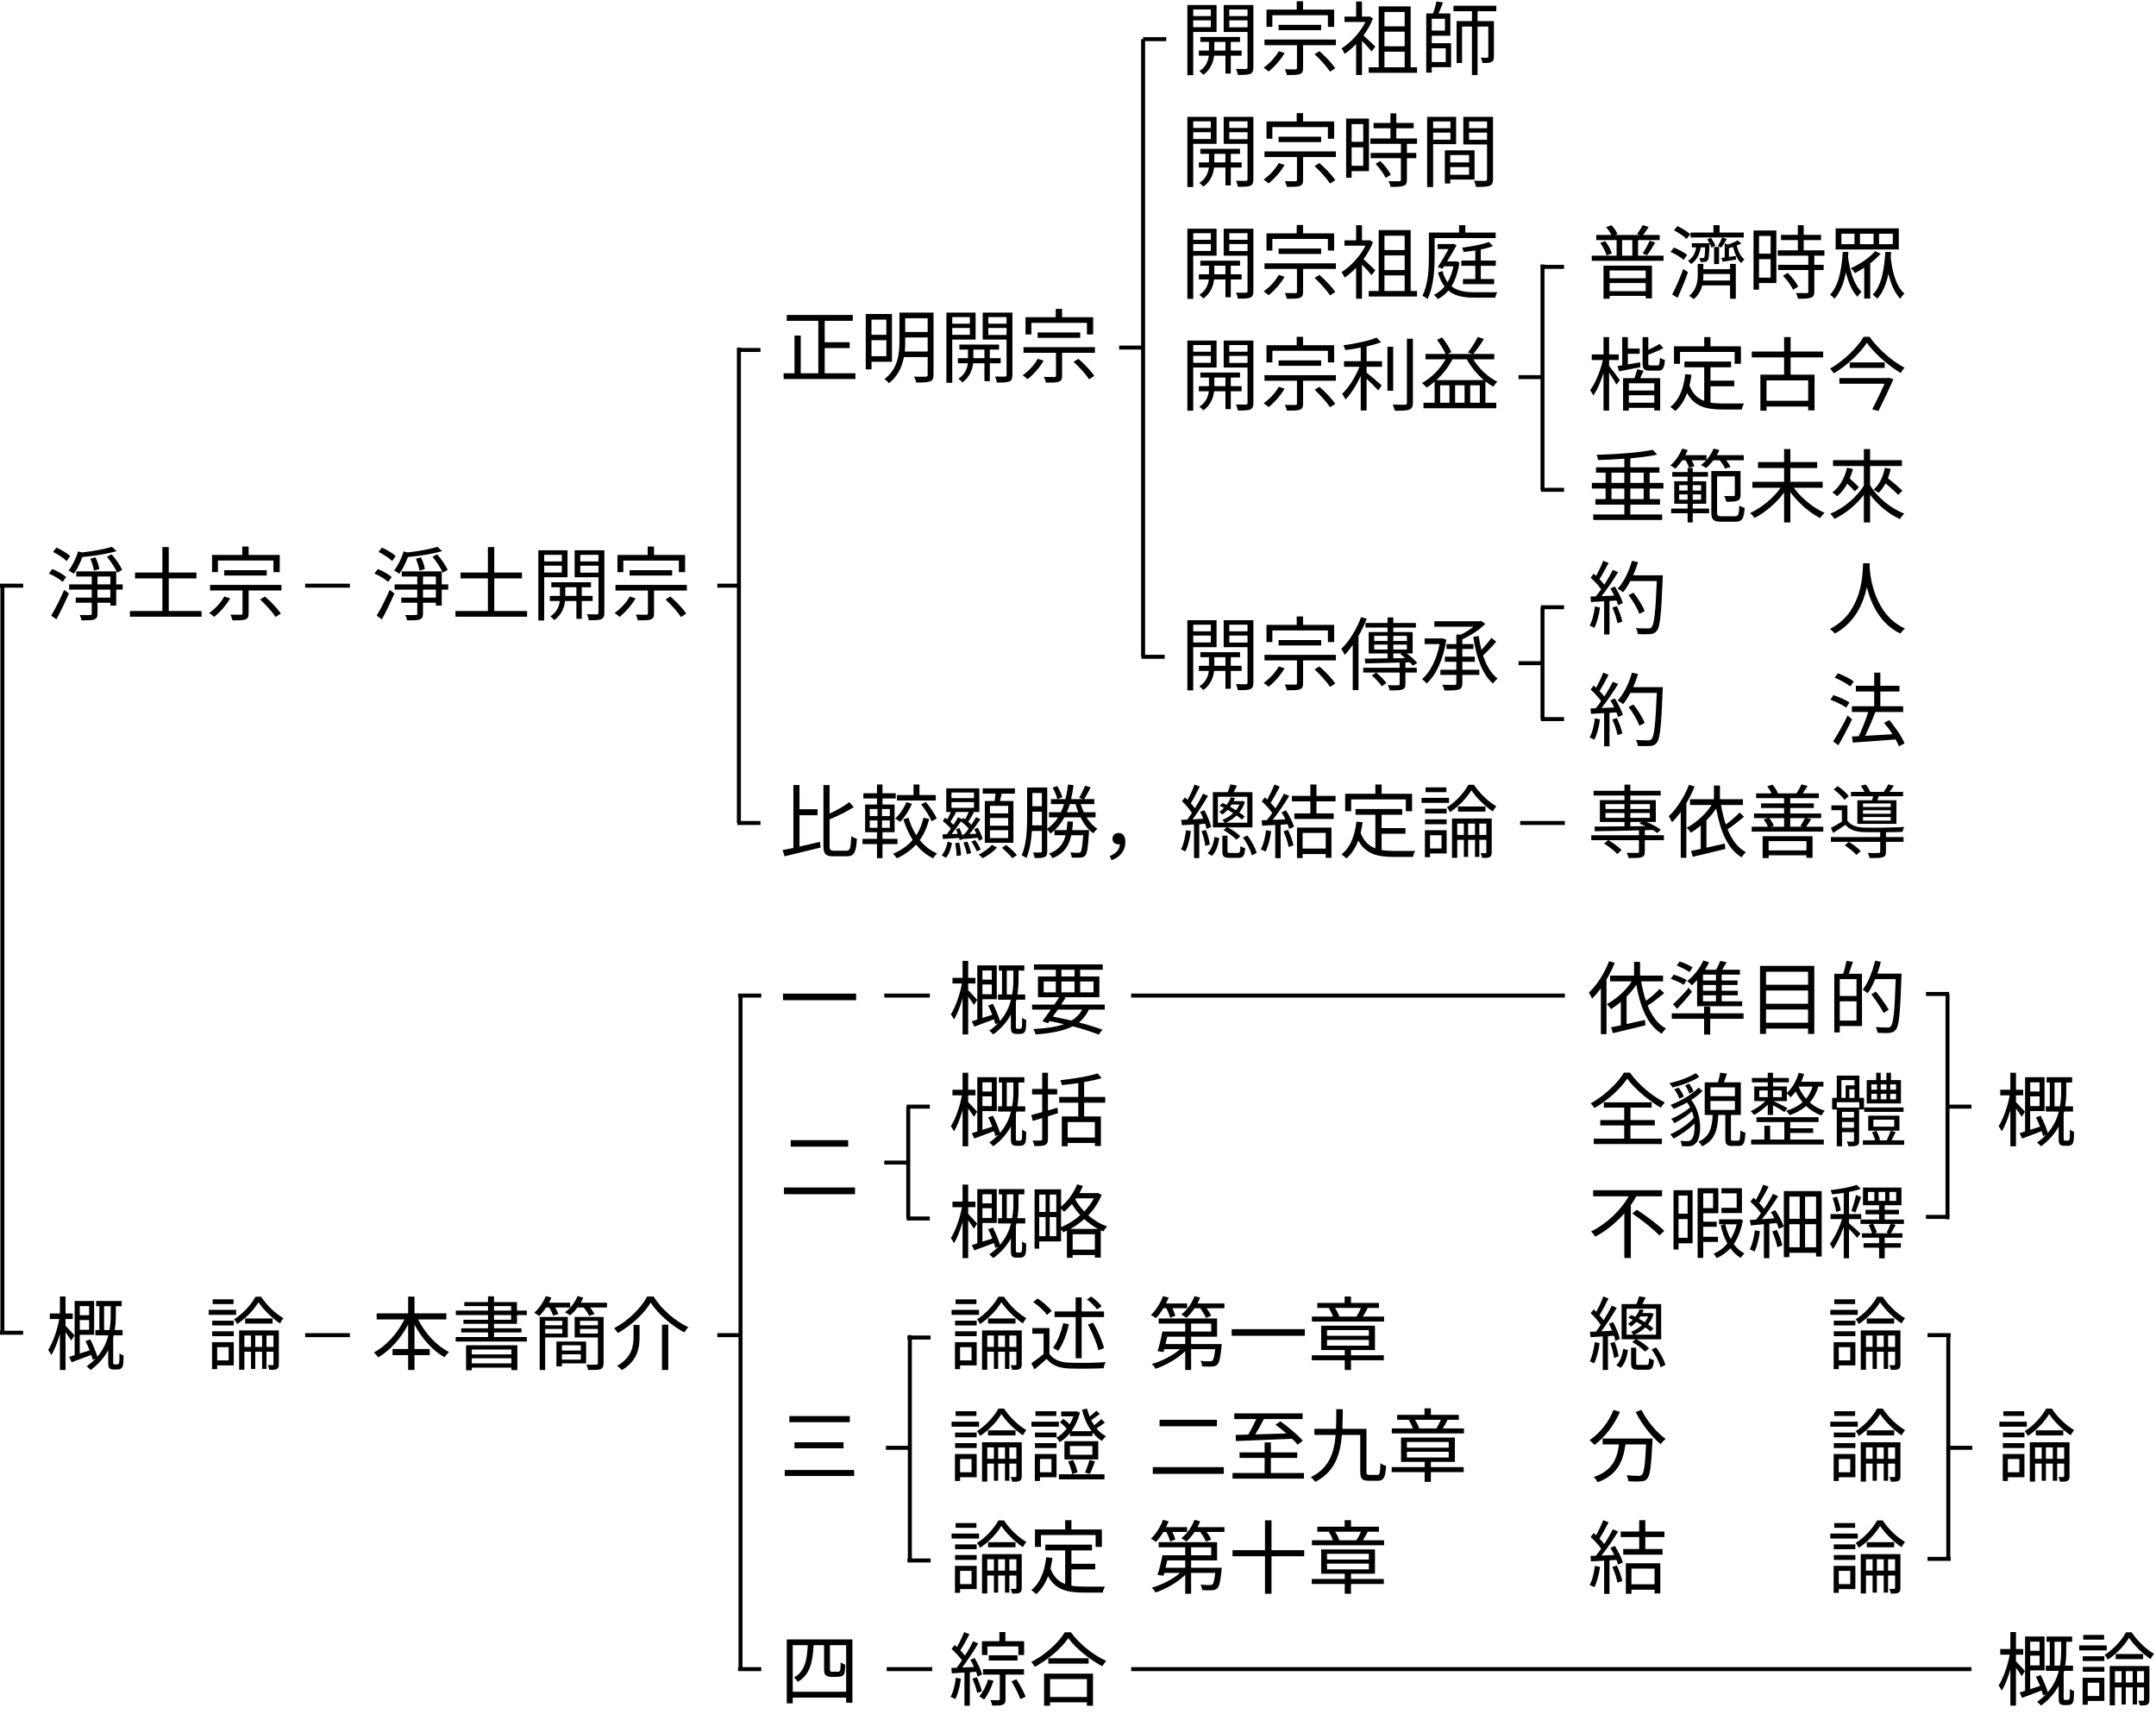
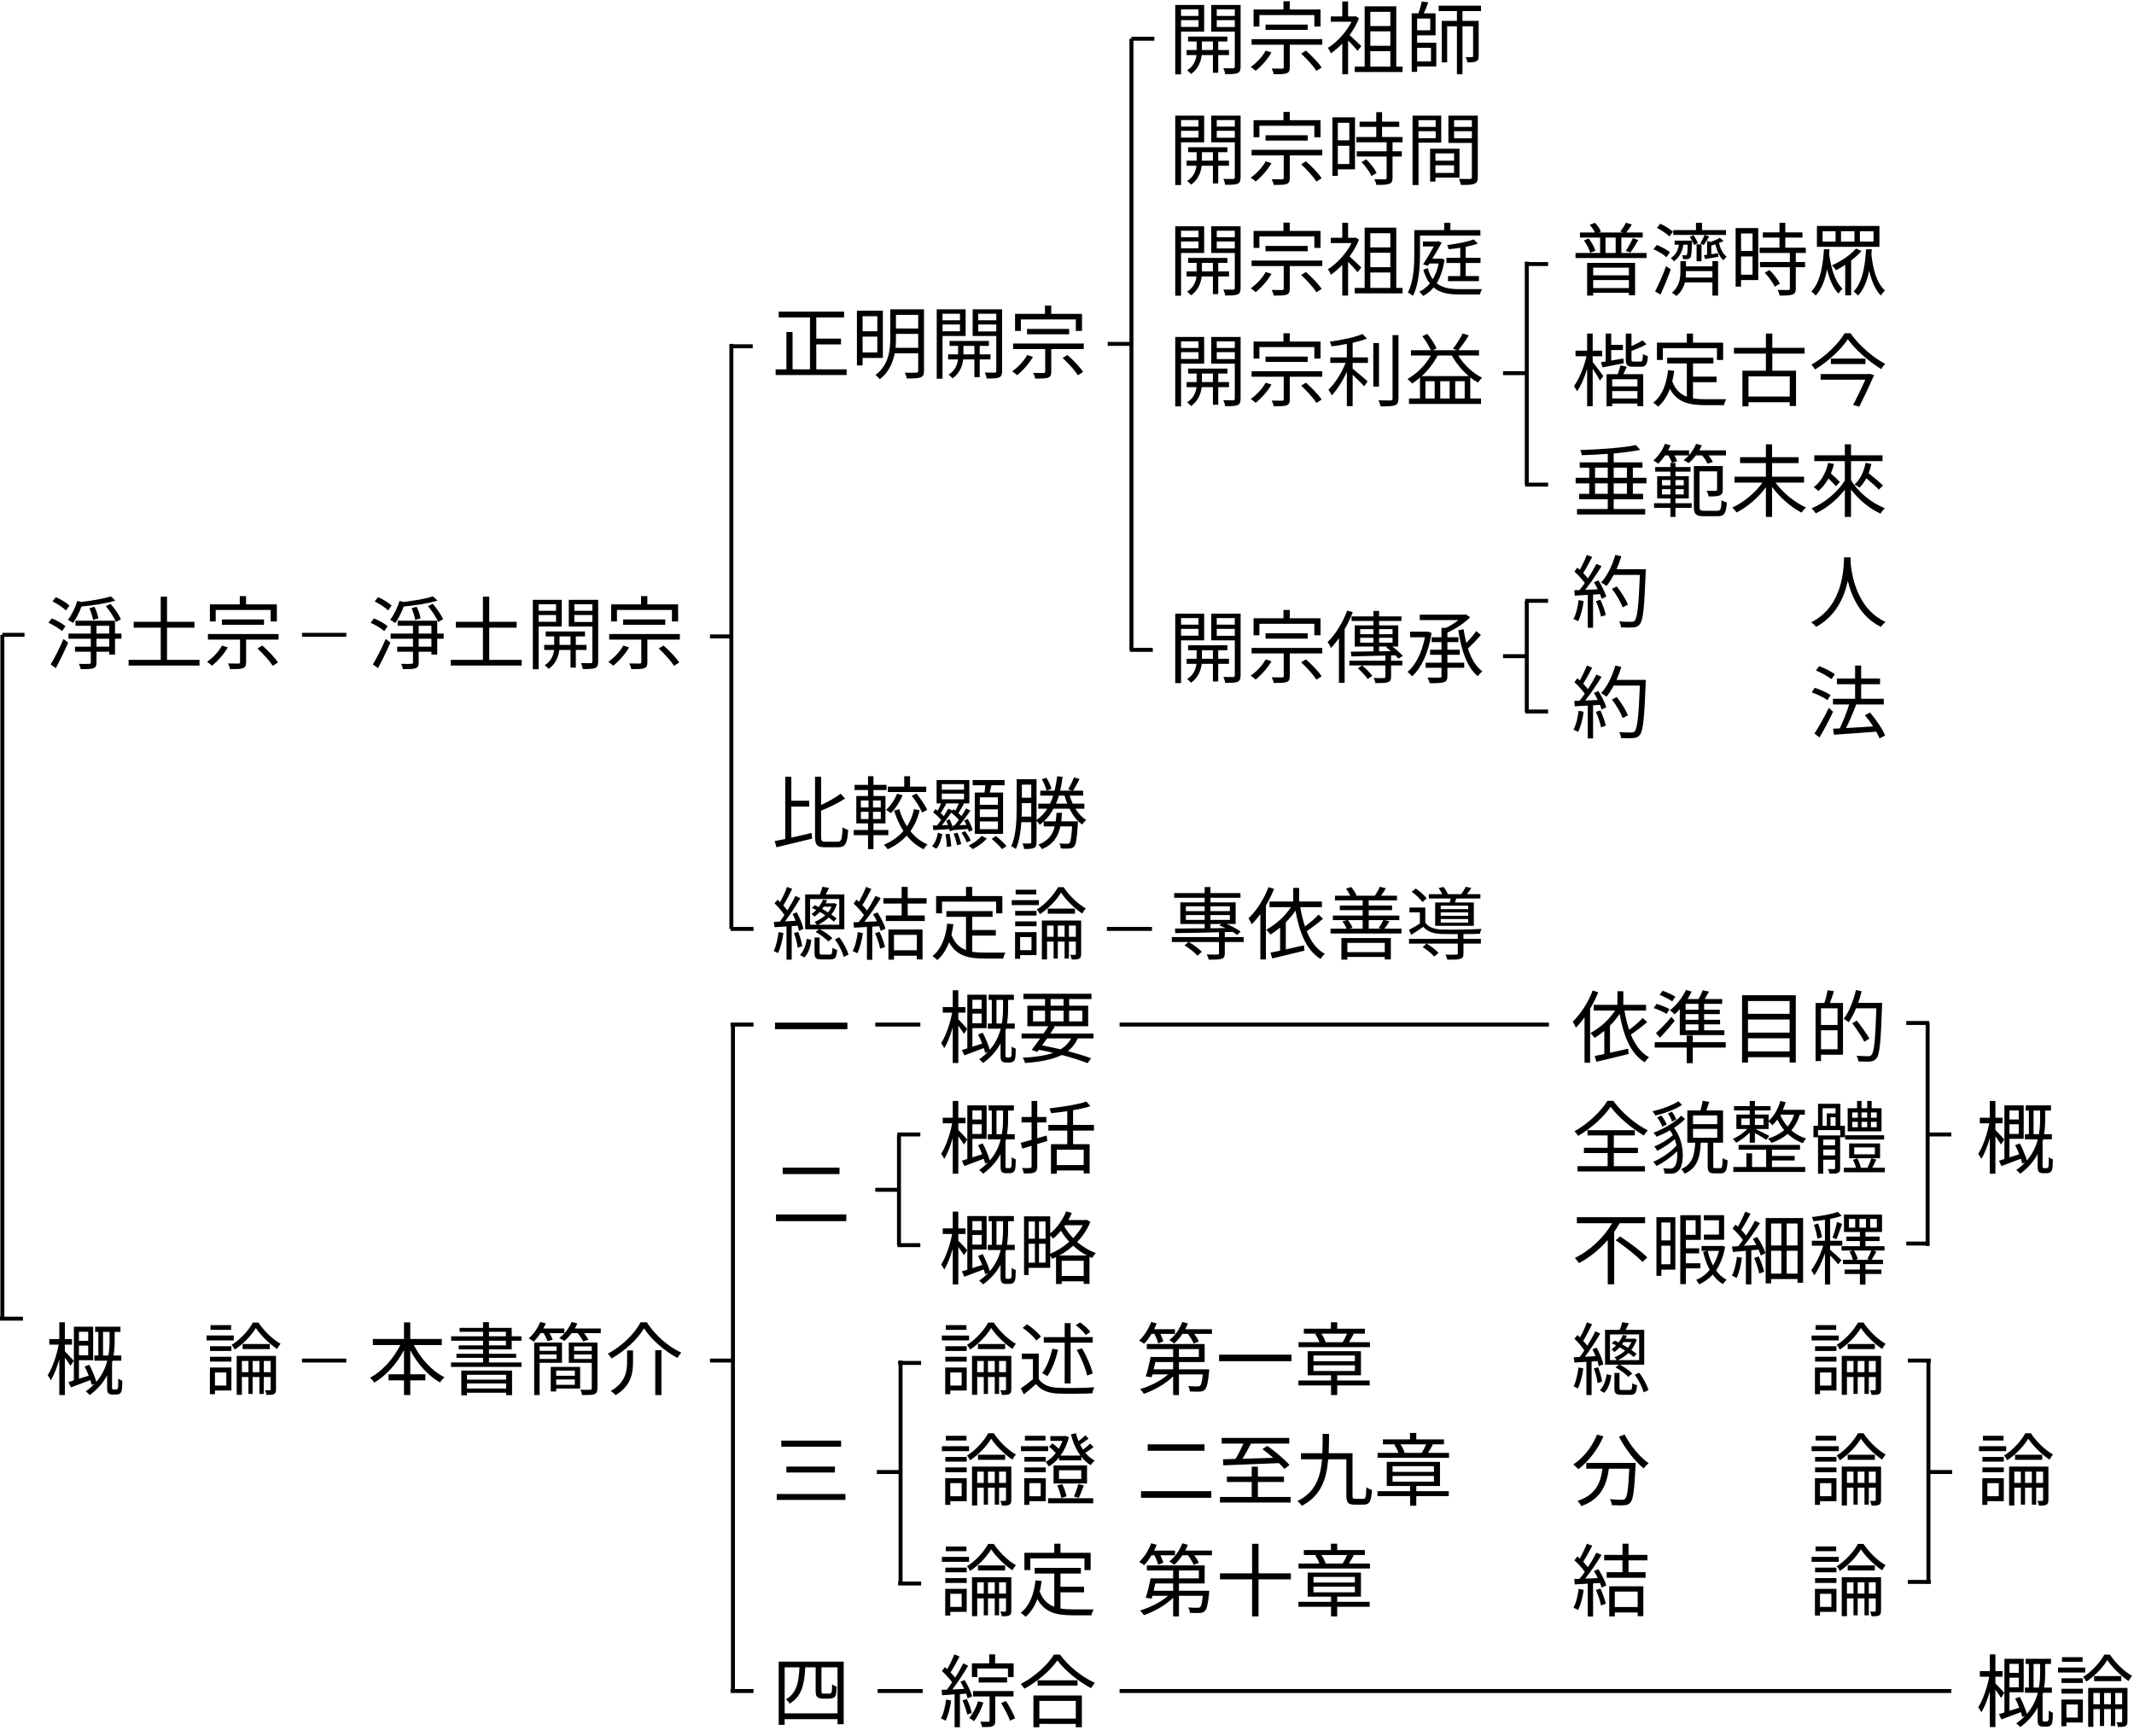
- <svg xmlns="http://www.w3.org/2000/svg" version="1.1" id="圖層_1" x="0px" y="0px" viewBox="0 0 269.9 214.5" style="enable-background:new 0 0 269.9 214.5;" xml:space="preserve">
+ <svg xmlns="http://www.w3.org/2000/svg" version="1.1" id="圖層_1" x="0px" y="0px" viewBox="0 0 269.9 219.5" style="enable-background:new 0 0 269.9 219.5;" xml:space="preserve">
  <style type="text/css">
	.st0{enable-background:new    ;}
	.st1{font-family:'KaiTi';}
	.st2{font-size:10px;}
	.st3{fill:none;stroke:#000000;stroke-width:0.5;stroke-miterlimit:10;}
	.st4{letter-spacing:5;}
- 	.st5{font-family:'DFKaiShu-SB-Estd-BF';}
</style>
  <text transform="matrix(1 0 0 1 147.7501 8.5937)" class="st0">
    <tspan x="0" y="0" class="st1 st2">開宗祖師</tspan>
    <tspan x="0" y="14" class="st1 st2">開宗時間</tspan>
    <tspan x="0" y="28" class="st1 st2">開宗祖庭</tspan>
    <tspan x="0" y="42" class="st1 st2">開宗利益</tspan>
    <tspan x="0" y="77" class="st1 st2">開宗傳承</tspan>
+     <tspan x="0" y="112" class="st1 st2">專依善導</tspan>
  </text>
  <g>
    <line class="st3" x1="193.1" y1="33.1" x2="193.1" y2="61.3" />
    <line class="st3" x1="192.9" y1="33.4" x2="195.8" y2="33.4" />
    <line class="st3" x1="192.9" y1="61.3" x2="195.8" y2="61.3" />
    <line class="st3" x1="190.1" y1="47.2" x2="193" y2="47.2" />
  </g>
  <text transform="matrix(1 0 0 1 198.7501 36.5936)" class="st0">
    <tspan x="0" y="0" class="st1 st2">普濟時眾</tspan>
    <tspan x="0" y="14" class="st1 st2">楷定古今</tspan>
    <tspan x="0" y="28" class="st1 st2">垂範未來</tspan>
    <tspan x="0" y="42" class="st1 st2">約</tspan>
    <tspan x="10" y="42" class="st1 st2 st4">  </tspan>
    <tspan x="30" y="42" class="st1 st2">人</tspan>
    <tspan x="0" y="56" class="st1 st2">約</tspan>
    <tspan x="10" y="56" class="st1 st2 st4">  </tspan>
    <tspan x="30" y="56" class="st1 st2">法</tspan>
-     <tspan x="0" y="70" class="st1 st2">專依善導</tspan>
  </text>
  <g>
    <line class="st3" x1="193.1" y1="76" x2="193.1" y2="90" />
    <line class="st3" x1="192.9" y1="76" x2="195.8" y2="76" />
    <line class="st3" x1="192.9" y1="90" x2="195.8" y2="90" />
    <line class="st3" x1="190.1" y1="83" x2="193" y2="83" />
  </g>
  <g>
    <line class="st3" x1="143.1" y1="4.9" x2="143.1" y2="82.2" />
    <line class="st3" x1="143.1" y1="4.9" x2="146" y2="4.9" />
    <line class="st3" x1="142.9" y1="82.2" x2="145.8" y2="82.2" />
    <line class="st3" x1="140.1" y1="43.5" x2="143" y2="43.5" />
  </g>
  <text transform="matrix(1 0 0 1 97.5834 47.0936)" class="st0">
    <tspan x="0" y="0" class="st1 st2">正明開宗</tspan>
    <tspan x="0" y="59.5" class="st1 st2">比較顯勝</tspan>
-     <tspan x="40" y="59.5" class="st5 st2">，</tspan>
-     <tspan x="50" y="59.5" class="st1 st2">總結定論</tspan>
+     <tspan x="0" y="73.5" class="st1 st2">總結定論</tspan>
  </text>
-   <text transform="matrix(1 0 0 1 97.5833 128.6667)">
+   <text transform="matrix(1 0 0 1 97.5833 133.6667)">
    <tspan x="0" y="0" class="st1 st2">一</tspan>
    <tspan x="0" y="21" class="st1 st2">二</tspan>
    <tspan x="0" y="56" class="st1 st2">三</tspan>
    <tspan x="0" y="84" class="st1 st2">四</tspan>
  </text>
-   <text transform="matrix(1 0 0 1 118.7502 128.667)">
+   <text transform="matrix(1 0 0 1 118.7502 133.667)">
    <tspan x="0" y="0" class="st1 st2">概要</tspan>
    <tspan x="0" y="14" class="st1 st2">概括</tspan>
    <tspan x="0" y="28" class="st1 st2">概略</tspan>
    <tspan x="0" y="42" class="st1 st2">論述 第一章</tspan>
    <tspan x="0" y="56" class="st1 st2">論證 二至九章</tspan>
    <tspan x="0" y="70" class="st1 st2">論定 第十章</tspan>
    <tspan x="0" y="84" class="st1 st2">綜合</tspan>
  </text>
-   <line class="st3" x1="110.7" y1="124.6" x2="116.4" y2="124.6" />
+   <line class="st3" x1="110.7" y1="129.6" x2="116.4" y2="129.6" />
  <g>
-     <line class="st3" x1="113.7" y1="138.5" x2="113.7" y2="152.5" />
-     <line class="st3" x1="113.5" y1="138.5" x2="116.4" y2="138.5" />
-     <line class="st3" x1="113.5" y1="152.5" x2="116.4" y2="152.5" />
-     <line class="st3" x1="110.7" y1="145.5" x2="113.6" y2="145.5" />
+     <line class="st3" x1="113.7" y1="143.5" x2="113.7" y2="157.5" />
+     <line class="st3" x1="113.5" y1="143.5" x2="116.4" y2="143.5" />
+     <line class="st3" x1="113.5" y1="157.5" x2="116.4" y2="157.5" />
+     <line class="st3" x1="110.7" y1="150.5" x2="113.6" y2="150.5" />
  </g>
  <g>
-     <line class="st3" x1="113.9" y1="167.1" x2="113.9" y2="195.3" />
-     <line class="st3" x1="113.6" y1="167.4" x2="116.5" y2="167.4" />
-     <line class="st3" x1="113.6" y1="195.3" x2="116.5" y2="195.3" />
-     <line class="st3" x1="110.9" y1="181.2" x2="113.8" y2="181.2" />
+     <line class="st3" x1="113.9" y1="172.1" x2="113.9" y2="200.3" />
+     <line class="st3" x1="113.6" y1="172.4" x2="116.5" y2="172.4" />
+     <line class="st3" x1="113.6" y1="200.3" x2="116.5" y2="200.3" />
+     <line class="st3" x1="110.9" y1="186.2" x2="113.8" y2="186.2" />
  </g>
-   <line class="st3" x1="111" y1="208.9" x2="116.7" y2="208.9" />
-   <line class="st3" x1="190.3" y1="103" x2="195.9" y2="103" />
-   <text transform="matrix(1 0 0 1 198.7504 128.6667)">
+   <line class="st3" x1="111" y1="213.9" x2="116.7" y2="213.9" />
+   <line class="st3" x1="140" y1="117.5" x2="145.7" y2="117.5" />
+   <text transform="matrix(1 0 0 1 198.7504 133.6667)">
    <tspan x="0" y="0" class="st1 st2">依準目的</tspan>
    <tspan x="0" y="14" class="st1 st2">全貌整體</tspan>
    <tspan x="0" y="28" class="st1 st2">不暇細釋</tspan>
    <tspan x="0" y="42" class="st1 st2">總</tspan>
    <tspan x="10" y="42" class="st1 st2 st4">  </tspan>
    <tspan x="30" y="42" class="st1 st2">論</tspan>
    <tspan x="0" y="56" class="st1 st2">分</tspan>
    <tspan x="10" y="56" class="st1 st2 st4">  </tspan>
    <tspan x="30" y="56" class="st1 st2">論</tspan>
    <tspan x="0" y="70" class="st1 st2">結</tspan>
    <tspan x="10" y="70" class="st1 st2 st4">  </tspan>
    <tspan x="30" y="70" class="st1 st2">論</tspan>
  </text>
-   <line class="st3" x1="141.6" y1="124.6" x2="195.9" y2="124.6" />
+   <line class="st3" x1="141.6" y1="129.6" x2="195.9" y2="129.6" />
  <g>
-     <line class="st3" x1="243.9" y1="195.3" x2="243.9" y2="167.1" />
-     <line class="st3" x1="244.2" y1="195.1" x2="241.3" y2="195.1" />
-     <line class="st3" x1="244.2" y1="167.1" x2="241.3" y2="167.1" />
-     <line class="st3" x1="246.9" y1="181.2" x2="244" y2="181.2" />
+     <line class="st3" x1="243.9" y1="200.3" x2="243.9" y2="172.1" />
+     <line class="st3" x1="244.2" y1="200.1" x2="241.3" y2="200.1" />
+     <line class="st3" x1="244.2" y1="172.1" x2="241.3" y2="172.1" />
+     <line class="st3" x1="246.9" y1="186.2" x2="244" y2="186.2" />
  </g>
  <g>
-     <line class="st3" x1="243.8" y1="152.6" x2="243.8" y2="124.4" />
-     <line class="st3" x1="244" y1="152.3" x2="241.1" y2="152.3" />
-     <line class="st3" x1="244" y1="124.4" x2="241.1" y2="124.4" />
-     <line class="st3" x1="246.8" y1="138.5" x2="243.9" y2="138.5" />
+     <line class="st3" x1="243.8" y1="157.6" x2="243.8" y2="129.4" />
+     <line class="st3" x1="244" y1="157.3" x2="241.1" y2="157.3" />
+     <line class="st3" x1="244" y1="129.4" x2="241.1" y2="129.4" />
+     <line class="st3" x1="246.8" y1="143.5" x2="243.9" y2="143.5" />
  </g>
-   <text transform="matrix(1 0 0 1 249.9172 142.667)">
+   <text transform="matrix(1 0 0 1 249.9172 147.667)">
    <tspan x="0" y="0" class="st1 st2">概</tspan>
    <tspan x="0" y="42" class="st1 st2">論</tspan>
    <tspan x="0" y="70" class="st1 st2">概論</tspan>
  </text>
-   <line class="st3" x1="141.6" y1="208.9" x2="246.8" y2="208.9" />
+   <line class="st3" x1="141.6" y1="213.9" x2="246.8" y2="213.9" />
  <g>
-     <line class="st3" x1="92.5" y1="43.5" x2="92.5" y2="103" />
+     <line class="st3" x1="92.5" y1="43.5" x2="92.5" y2="117.5" />
    <line class="st3" x1="92.3" y1="43.8" x2="95.2" y2="43.8" />
-     <line class="st3" x1="92.3" y1="103" x2="95.2" y2="103" />
-     <line class="st3" x1="89.8" y1="73.3" x2="92.7" y2="73.3" />
+     <line class="st3" x1="92.4" y1="117.5" x2="95.3" y2="117.5" />
+     <line class="st3" x1="89.8" y1="80.5" x2="92.7" y2="80.5" />
  </g>
  <g>
-     <line class="st3" x1="92.7" y1="124.6" x2="92.7" y2="208.9" />
-     <line class="st3" x1="92.4" y1="124.6" x2="95.3" y2="124.6" />
-     <line class="st3" x1="92.4" y1="208.9" x2="95.3" y2="208.9" />
-     <line class="st3" x1="89.8" y1="167.1" x2="92.7" y2="167.1" />
+     <line class="st3" x1="92.7" y1="129.6" x2="92.7" y2="213.9" />
+     <line class="st3" x1="92.4" y1="129.6" x2="95.3" y2="129.6" />
+     <line class="st3" x1="92.4" y1="213.9" x2="95.3" y2="213.9" />
+     <line class="st3" x1="89.8" y1="172.1" x2="92.7" y2="172.1" />
  </g>
-   <text transform="matrix(1 0 0 1 46.5001 76.8436)" class="st1 st2">淨土開宗</text>
-   <text transform="matrix(1 0 0 1 46.4999 170.6667)" class="st1 st2">本書簡介</text>
-   <line class="st3" x1="38.2" y1="73.3" x2="43.8" y2="73.3" />
-   <line class="st3" x1="38.2" y1="167.1" x2="43.8" y2="167.1" />
-   <text transform="matrix(1 0 0 1 5.7501 76.8435)" class="st1 st2">淨土宗</text>
-   <text transform="matrix(1 0 0 1 5.75 170.6664)">
+   <text transform="matrix(1 0 0 1 46.5001 83.8436)" class="st1 st2">淨土開宗</text>
+   <text transform="matrix(1 0 0 1 46.4999 175.6667)" class="st1 st2">本書簡介</text>
+   <line class="st3" x1="38.2" y1="80.3" x2="43.8" y2="80.3" />
+   <line class="st3" x1="38.2" y1="172.1" x2="43.8" y2="172.1" />
+   <text transform="matrix(1 0 0 1 5.7501 83.8435)" class="st1 st2">淨土宗</text>
+   <text transform="matrix(1 0 0 1 5.75 175.6664)">
    <tspan x="0" y="0" class="st1 st2">概</tspan>
    <tspan x="10" y="0" class="st1 st2 st4"> </tspan>
    <tspan x="20" y="0" class="st1 st2">論</tspan>
  </text>
  <g>
-     <line class="st3" x1="0.3" y1="73.3" x2="0.3" y2="166.8" />
-     <line class="st3" x1="0" y1="73.3" x2="2.9" y2="73.3" />
+     <line class="st3" x1="0.3" y1="80.3" x2="0.3" y2="166.8" />
+     <line class="st3" x1="0.3" y1="80.3" x2="3.1" y2="80.3" />
    <line class="st3" x1="0" y1="166.8" x2="2.9" y2="166.8" />
  </g>
</svg>
